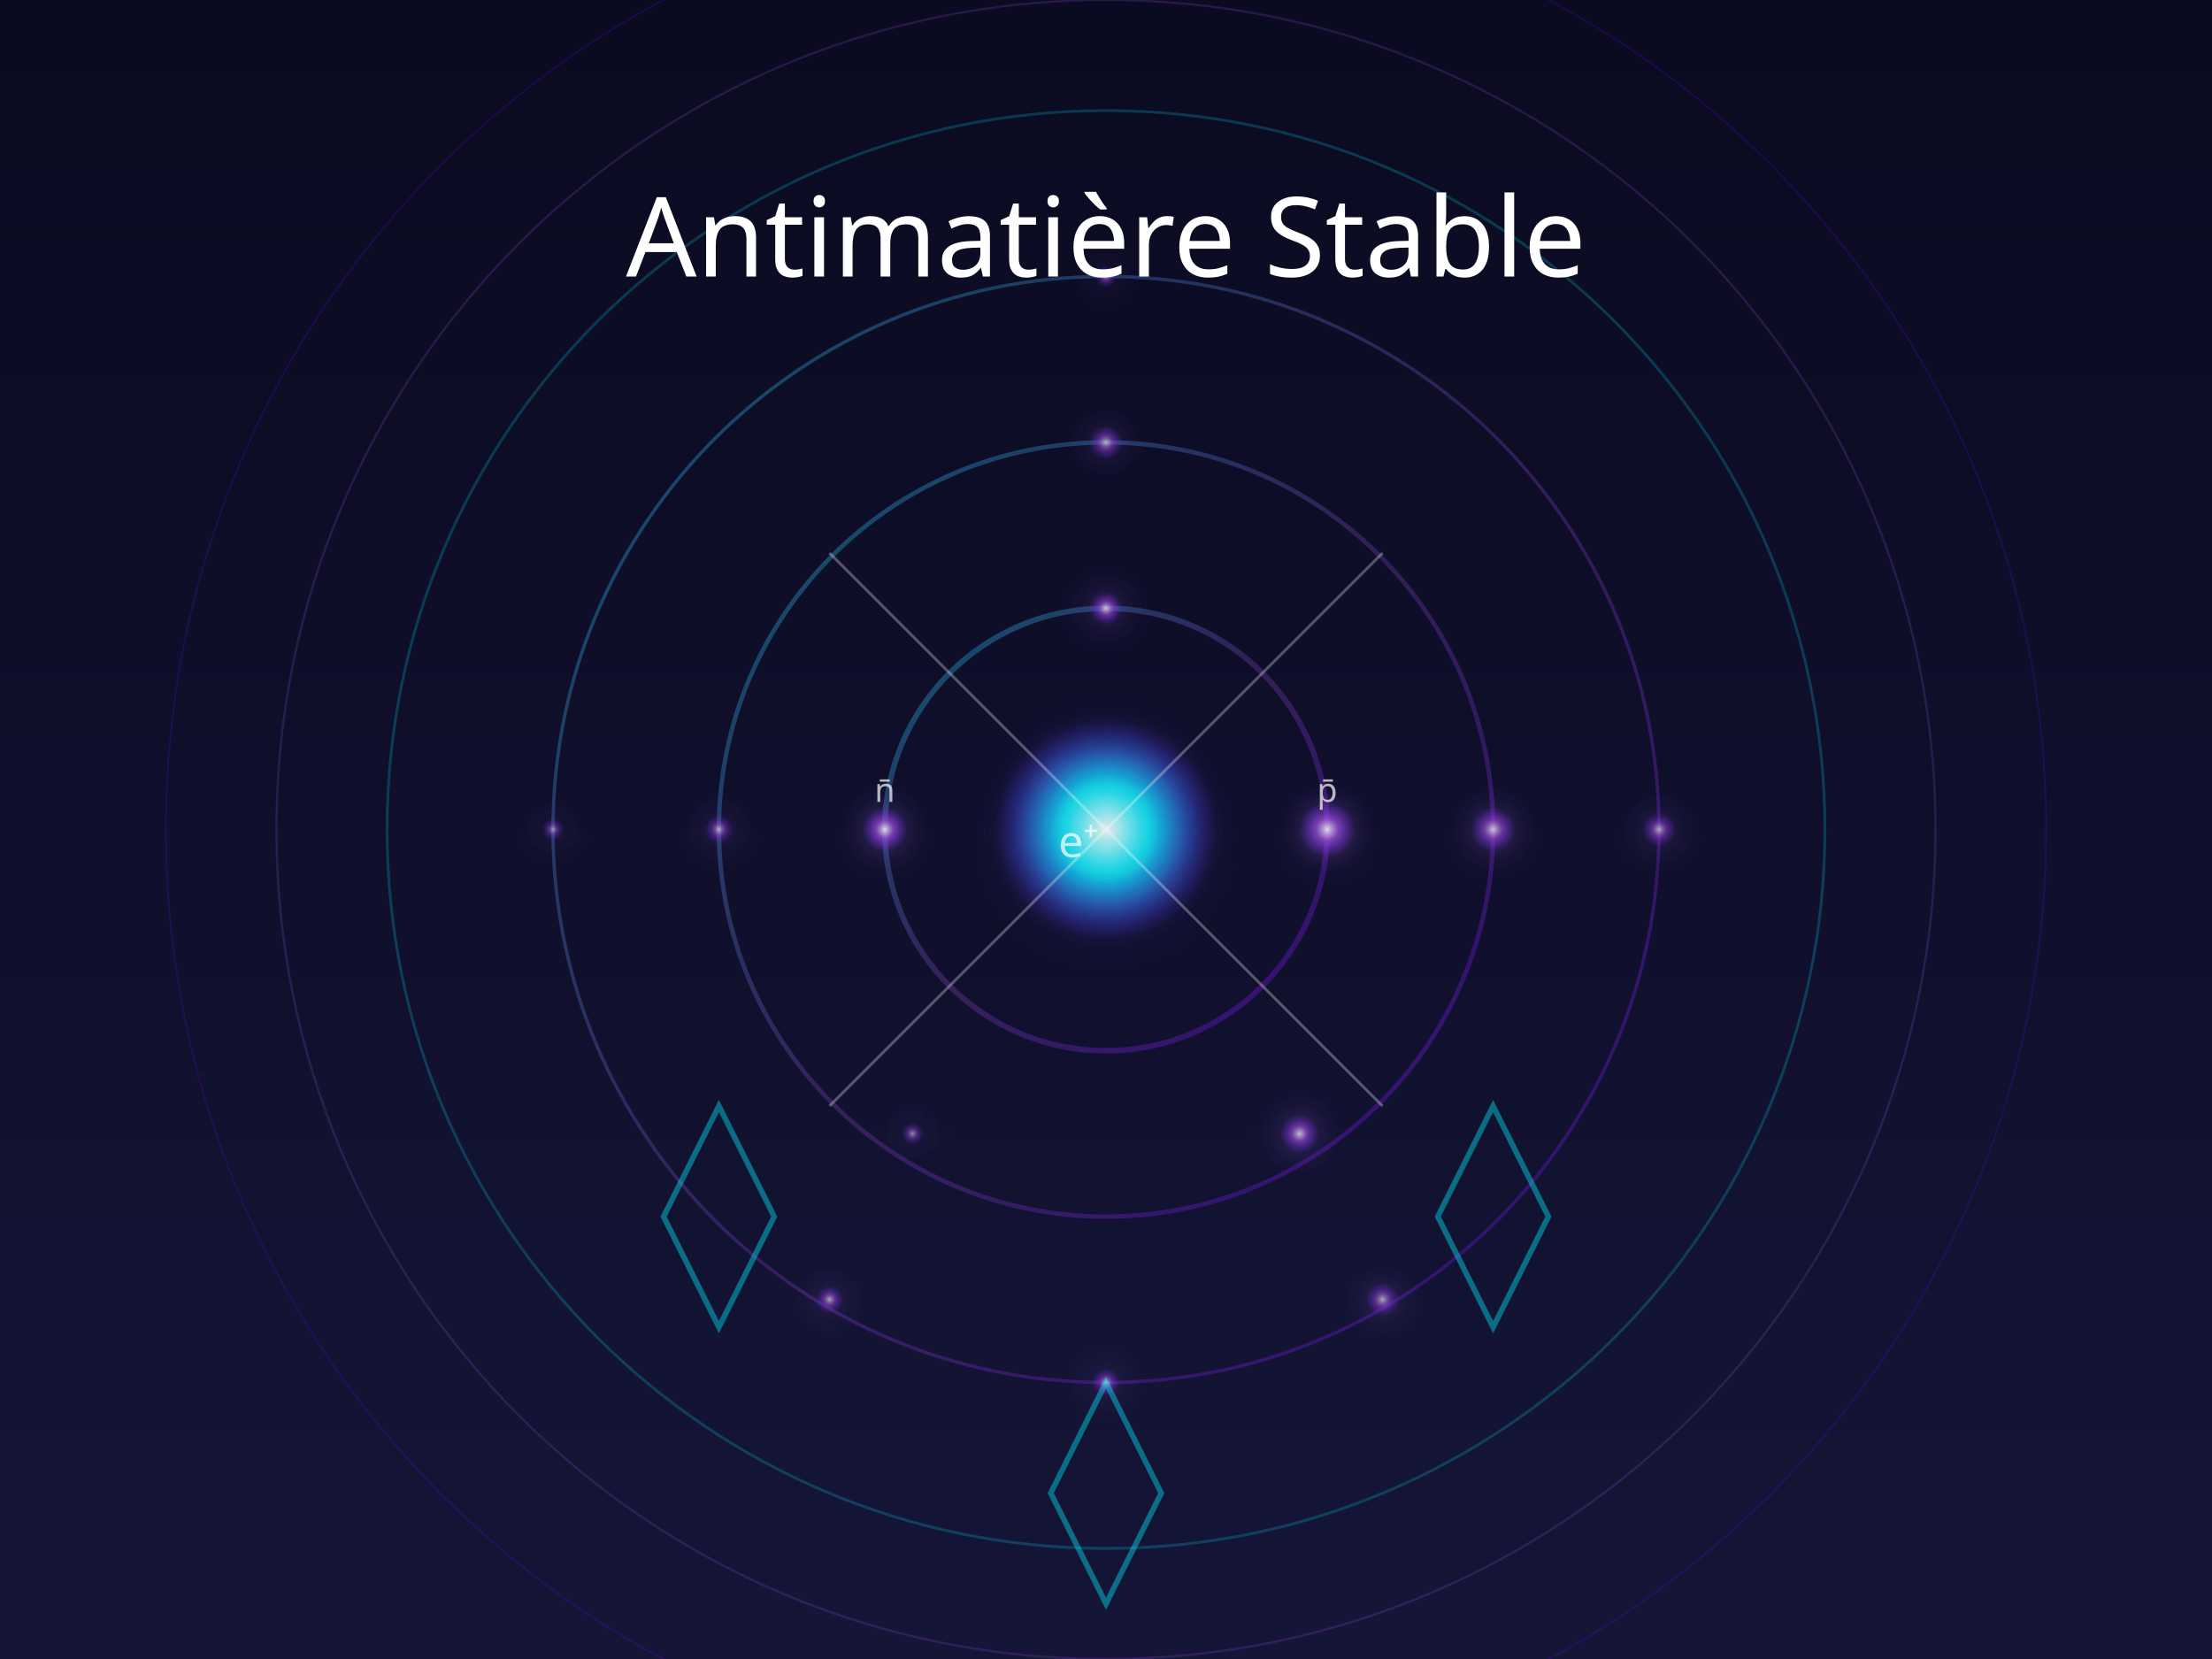
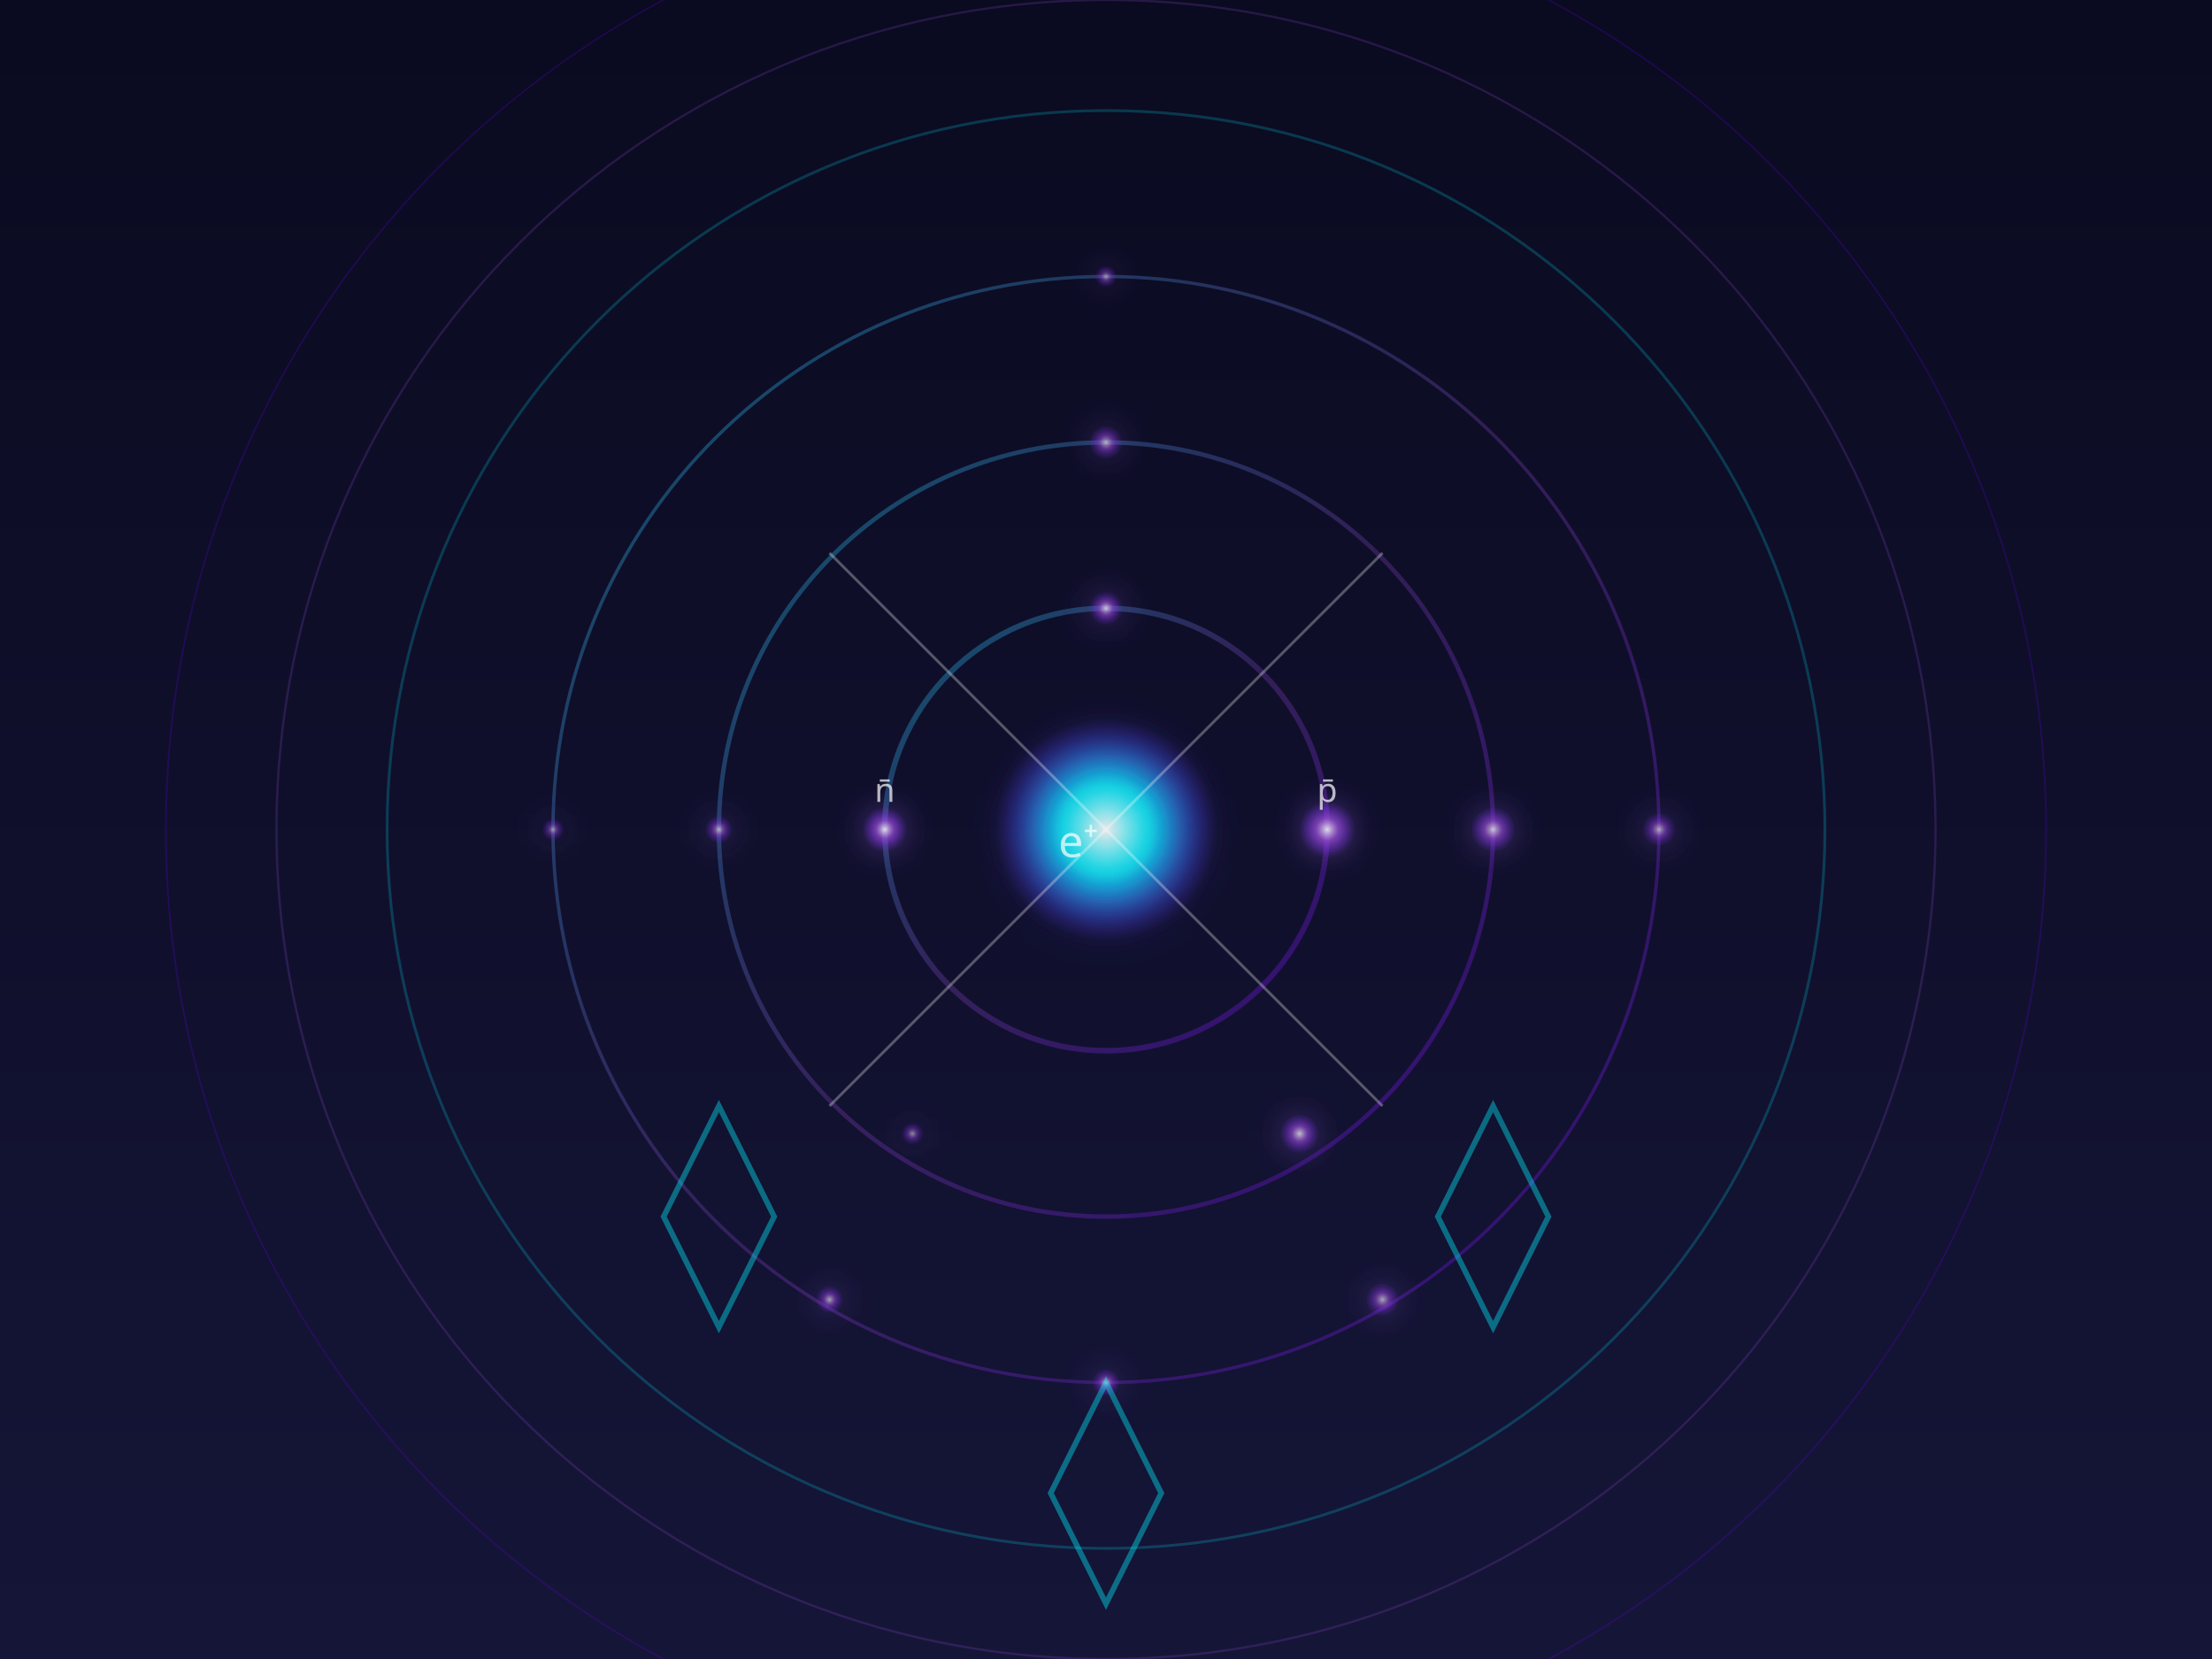
<svg xmlns="http://www.w3.org/2000/svg" xmlns:xlink="http://www.w3.org/1999/xlink" width="400" height="300" viewBox="0 0 400 300">
  <defs>
    <linearGradient id="skyGradient" x1="0%" y1="0%" x2="0%" y2="100%">
      <stop offset="0%" stop-color="#0a0a20" />
      <stop offset="100%" stop-color="#151538" />
    </linearGradient>
    <linearGradient id="antimatterGradient" x1="0%" y1="0%" x2="100%" y2="100%">
      <stop offset="0%" stop-color="#00f2ff" stop-opacity="0.7" />
      <stop offset="50%" stop-color="#9d4edd" stop-opacity="0.5" />
      <stop offset="100%" stop-color="#6e00ff" stop-opacity="0.7" />
    </linearGradient>
    <radialGradient id="coreGlow" cx="50%" cy="50%" r="50%" fx="50%" fy="50%">
      <stop offset="0%" stop-color="#ffffff" stop-opacity="1" />
      <stop offset="40%" stop-color="#00f2ff" stop-opacity="0.8" />
      <stop offset="100%" stop-color="#6e00ff" stop-opacity="0" />
    </radialGradient>
    <radialGradient id="particleGlow" cx="50%" cy="50%" r="50%" fx="50%" fy="50%">
      <stop offset="0%" stop-color="#ffffff" stop-opacity="1" />
      <stop offset="40%" stop-color="#9d4edd" stop-opacity="0.8" />
      <stop offset="100%" stop-color="#6e00ff" stop-opacity="0" />
    </radialGradient>
    <filter id="glow" x="-20%" y="-20%" width="140%" height="140%">
      <feGaussianBlur stdDeviation="3" result="blur" />
      <feComposite in="SourceGraphic" in2="blur" operator="over" />
    </filter>
    <animate xlink:href="#antimatterCore" attributeName="r" values="20;22;20" dur="3s" repeatCount="indefinite" />
    <animate xlink:href="#antimatterCore" attributeName="opacity" values="0.9;1;0.9" dur="3s" repeatCount="indefinite" />
    <animate xlink:href="#orbit1" attributeName="r" values="40;42;40" dur="10s" repeatCount="indefinite" />
    <animate xlink:href="#orbit2" attributeName="r" values="70;72;70" dur="15s" repeatCount="indefinite" />
    <animate xlink:href="#orbit3" attributeName="r" values="100;102;100" dur="20s" repeatCount="indefinite" />
  </defs>
  <rect width="400" height="300" fill="url(#skyGradient)" />
  <g opacity="0.5">
    <circle id="orbit1" cx="200" cy="150" r="40" fill="none" stroke="url(#antimatterGradient)" stroke-width="1" />
    <circle id="orbit2" cx="200" cy="150" r="70" fill="none" stroke="url(#antimatterGradient)" stroke-width="0.8" />
    <circle id="orbit3" cx="200" cy="150" r="100" fill="none" stroke="url(#antimatterGradient)" stroke-width="0.6" />
  </g>
  <circle id="antimatterCore" cx="200" cy="150" r="20" fill="url(#coreGlow)" filter="url(#glow)" opacity="0.9" />
  <g filter="url(#glow)">
    <circle cx="240" cy="150" r="5" fill="url(#particleGlow)" opacity="0.8">
      <animateTransform attributeName="transform" type="rotate" from="0 200 150" to="360 200 150" dur="5s" repeatCount="indefinite" />
    </circle>
    <circle cx="200" cy="110" r="3" fill="url(#particleGlow)" opacity="0.7">
      <animateTransform attributeName="transform" type="rotate" from="120 200 150" to="480 200 150" dur="5s" repeatCount="indefinite" />
    </circle>
    <circle cx="160" cy="150" r="4" fill="url(#particleGlow)" opacity="0.8">
      <animateTransform attributeName="transform" type="rotate" from="240 200 150" to="600 200 150" dur="5s" repeatCount="indefinite" />
    </circle>
    <circle cx="270" cy="150" r="4" fill="url(#particleGlow)" opacity="0.7">
      <animateTransform attributeName="transform" type="rotate" from="0 200 150" to="360 200 150" dur="8s" repeatCount="indefinite" />
    </circle>
    <circle cx="200" cy="80" r="3" fill="url(#particleGlow)" opacity="0.6">
      <animateTransform attributeName="transform" type="rotate" from="72 200 150" to="432 200 150" dur="8s" repeatCount="indefinite" />
    </circle>
    <circle cx="165" cy="205" r="2" fill="url(#particleGlow)" opacity="0.5">
      <animateTransform attributeName="transform" type="rotate" from="144 200 150" to="504 200 150" dur="8s" repeatCount="indefinite" />
    </circle>
    <circle cx="235" cy="205" r="3.5" fill="url(#particleGlow)" opacity="0.7">
      <animateTransform attributeName="transform" type="rotate" from="216 200 150" to="576 200 150" dur="8s" repeatCount="indefinite" />
    </circle>
    <circle cx="130" cy="150" r="2.5" fill="url(#particleGlow)" opacity="0.6">
      <animateTransform attributeName="transform" type="rotate" from="288 200 150" to="648 200 150" dur="8s" repeatCount="indefinite" />
    </circle>
    <circle cx="300" cy="150" r="3" fill="url(#particleGlow)" opacity="0.6">
      <animateTransform attributeName="transform" type="rotate" from="0 200 150" to="360 200 150" dur="12s" repeatCount="indefinite" />
    </circle>
    <circle cx="200" cy="50" r="2" fill="url(#particleGlow)" opacity="0.5">
      <animateTransform attributeName="transform" type="rotate" from="60 200 150" to="420 200 150" dur="12s" repeatCount="indefinite" />
    </circle>
    <circle cx="150" cy="235" r="2.5" fill="url(#particleGlow)" opacity="0.6">
      <animateTransform attributeName="transform" type="rotate" from="120 200 150" to="480 200 150" dur="12s" repeatCount="indefinite" />
    </circle>
    <circle cx="250" cy="235" r="3" fill="url(#particleGlow)" opacity="0.6">
      <animateTransform attributeName="transform" type="rotate" from="180 200 150" to="540 200 150" dur="12s" repeatCount="indefinite" />
    </circle>
    <circle cx="100" cy="150" r="2" fill="url(#particleGlow)" opacity="0.5">
      <animateTransform attributeName="transform" type="rotate" from="240 200 150" to="600 200 150" dur="12s" repeatCount="indefinite" />
    </circle>
    <circle cx="200" cy="250" r="2.5" fill="url(#particleGlow)" opacity="0.6">
      <animateTransform attributeName="transform" type="rotate" from="300 200 150" to="660 200 150" dur="12s" repeatCount="indefinite" />
    </circle>
  </g>
  <g opacity="0.3">
    <line x1="200" y1="150" x2="150" y2="100" stroke="#ffffff" stroke-width="0.5">
      <animate attributeName="opacity" values="0.3;0.6;0.3" dur="2s" repeatCount="indefinite" />
    </line>
    <line x1="200" y1="150" x2="250" y2="100" stroke="#ffffff" stroke-width="0.5">
      <animate attributeName="opacity" values="0.3;0.6;0.3" dur="2.5s" repeatCount="indefinite" />
    </line>
    <line x1="200" y1="150" x2="250" y2="200" stroke="#ffffff" stroke-width="0.5">
      <animate attributeName="opacity" values="0.3;0.6;0.3" dur="3s" repeatCount="indefinite" />
    </line>
    <line x1="200" y1="150" x2="150" y2="200" stroke="#ffffff" stroke-width="0.5">
      <animate attributeName="opacity" values="0.3;0.6;0.3" dur="3.5s" repeatCount="indefinite" />
    </line>
  </g>
  <g opacity="0.2">
    <circle cx="200" cy="150" r="130" fill="none" stroke="#00f2ff" stroke-width="0.5">
      <animate attributeName="r" values="130;140;130" dur="20s" repeatCount="indefinite" />
      <animate attributeName="opacity" values="0.2;0.1;0.2" dur="20s" repeatCount="indefinite" />
    </circle>
    <circle cx="200" cy="150" r="150" fill="none" stroke="#9d4edd" stroke-width="0.4">
      <animate attributeName="r" values="150;160;150" dur="25s" repeatCount="indefinite" />
      <animate attributeName="opacity" values="0.15;0.05;0.15" dur="25s" repeatCount="indefinite" />
    </circle>
    <circle cx="200" cy="150" r="170" fill="none" stroke="#6e00ff" stroke-width="0.3">
      <animate attributeName="r" values="170;180;170" dur="30s" repeatCount="indefinite" />
      <animate attributeName="opacity" values="0.1;0.02;0.1" dur="30s" repeatCount="indefinite" />
    </circle>
  </g>
  <g>
    <circle cx="220" cy="130" r="2" fill="#ffffff" opacity="0">
      <animate attributeName="r" values="0;5;0" dur="2s" repeatCount="indefinite" begin="1s" />
      <animate attributeName="opacity" values="0;0.8;0" dur="2s" repeatCount="indefinite" begin="1s" />
    </circle>
    <circle cx="180" cy="170" r="2" fill="#ffffff" opacity="0">
      <animate attributeName="r" values="0;4;0" dur="1.5s" repeatCount="indefinite" begin="2s" />
      <animate attributeName="opacity" values="0;0.7;0" dur="1.5s" repeatCount="indefinite" begin="2s" />
    </circle>
    <circle cx="230" cy="180" r="2" fill="#ffffff" opacity="0">
      <animate attributeName="r" values="0;3;0" dur="1s" repeatCount="indefinite" begin="0.5s" />
      <animate attributeName="opacity" values="0;0.6;0" dur="1s" repeatCount="indefinite" begin="0.5s" />
    </circle>
    <circle cx="170" cy="130" r="2" fill="#ffffff" opacity="0">
      <animate attributeName="r" values="0;4;0" dur="2.5s" repeatCount="indefinite" begin="3s" />
      <animate attributeName="opacity" values="0;0.7;0" dur="2.5s" repeatCount="indefinite" begin="3s" />
    </circle>
  </g>
  <g opacity="0.7">
    <text x="195" y="155" font-family="'Orbitron', sans-serif" font-size="8" fill="#ffffff" text-anchor="middle">e⁺</text>
    <text x="240" y="145" font-family="'Orbitron', sans-serif" font-size="6" fill="#ffffff" text-anchor="middle">p̄</text>
    <text x="160" y="145" font-family="'Orbitron', sans-serif" font-size="6" fill="#ffffff" text-anchor="middle">n̄</text>
  </g>
  <g opacity="0.4">
    <path d="M120,220 L130,200 L140,220 L130,240 Z" fill="none" stroke="#00f2ff" stroke-width="1" />
    <path d="M260,220 L270,200 L280,220 L270,240 Z" fill="none" stroke="#00f2ff" stroke-width="1" />
    <path d="M190,270 L200,250 L210,270 L200,290 Z" fill="none" stroke="#00f2ff" stroke-width="1" />
  </g>
-   <text x="200" y="50" font-family="'Orbitron', sans-serif" font-size="20" fill="#ffffff" text-anchor="middle">Antimatière Stable</text>
</svg>
